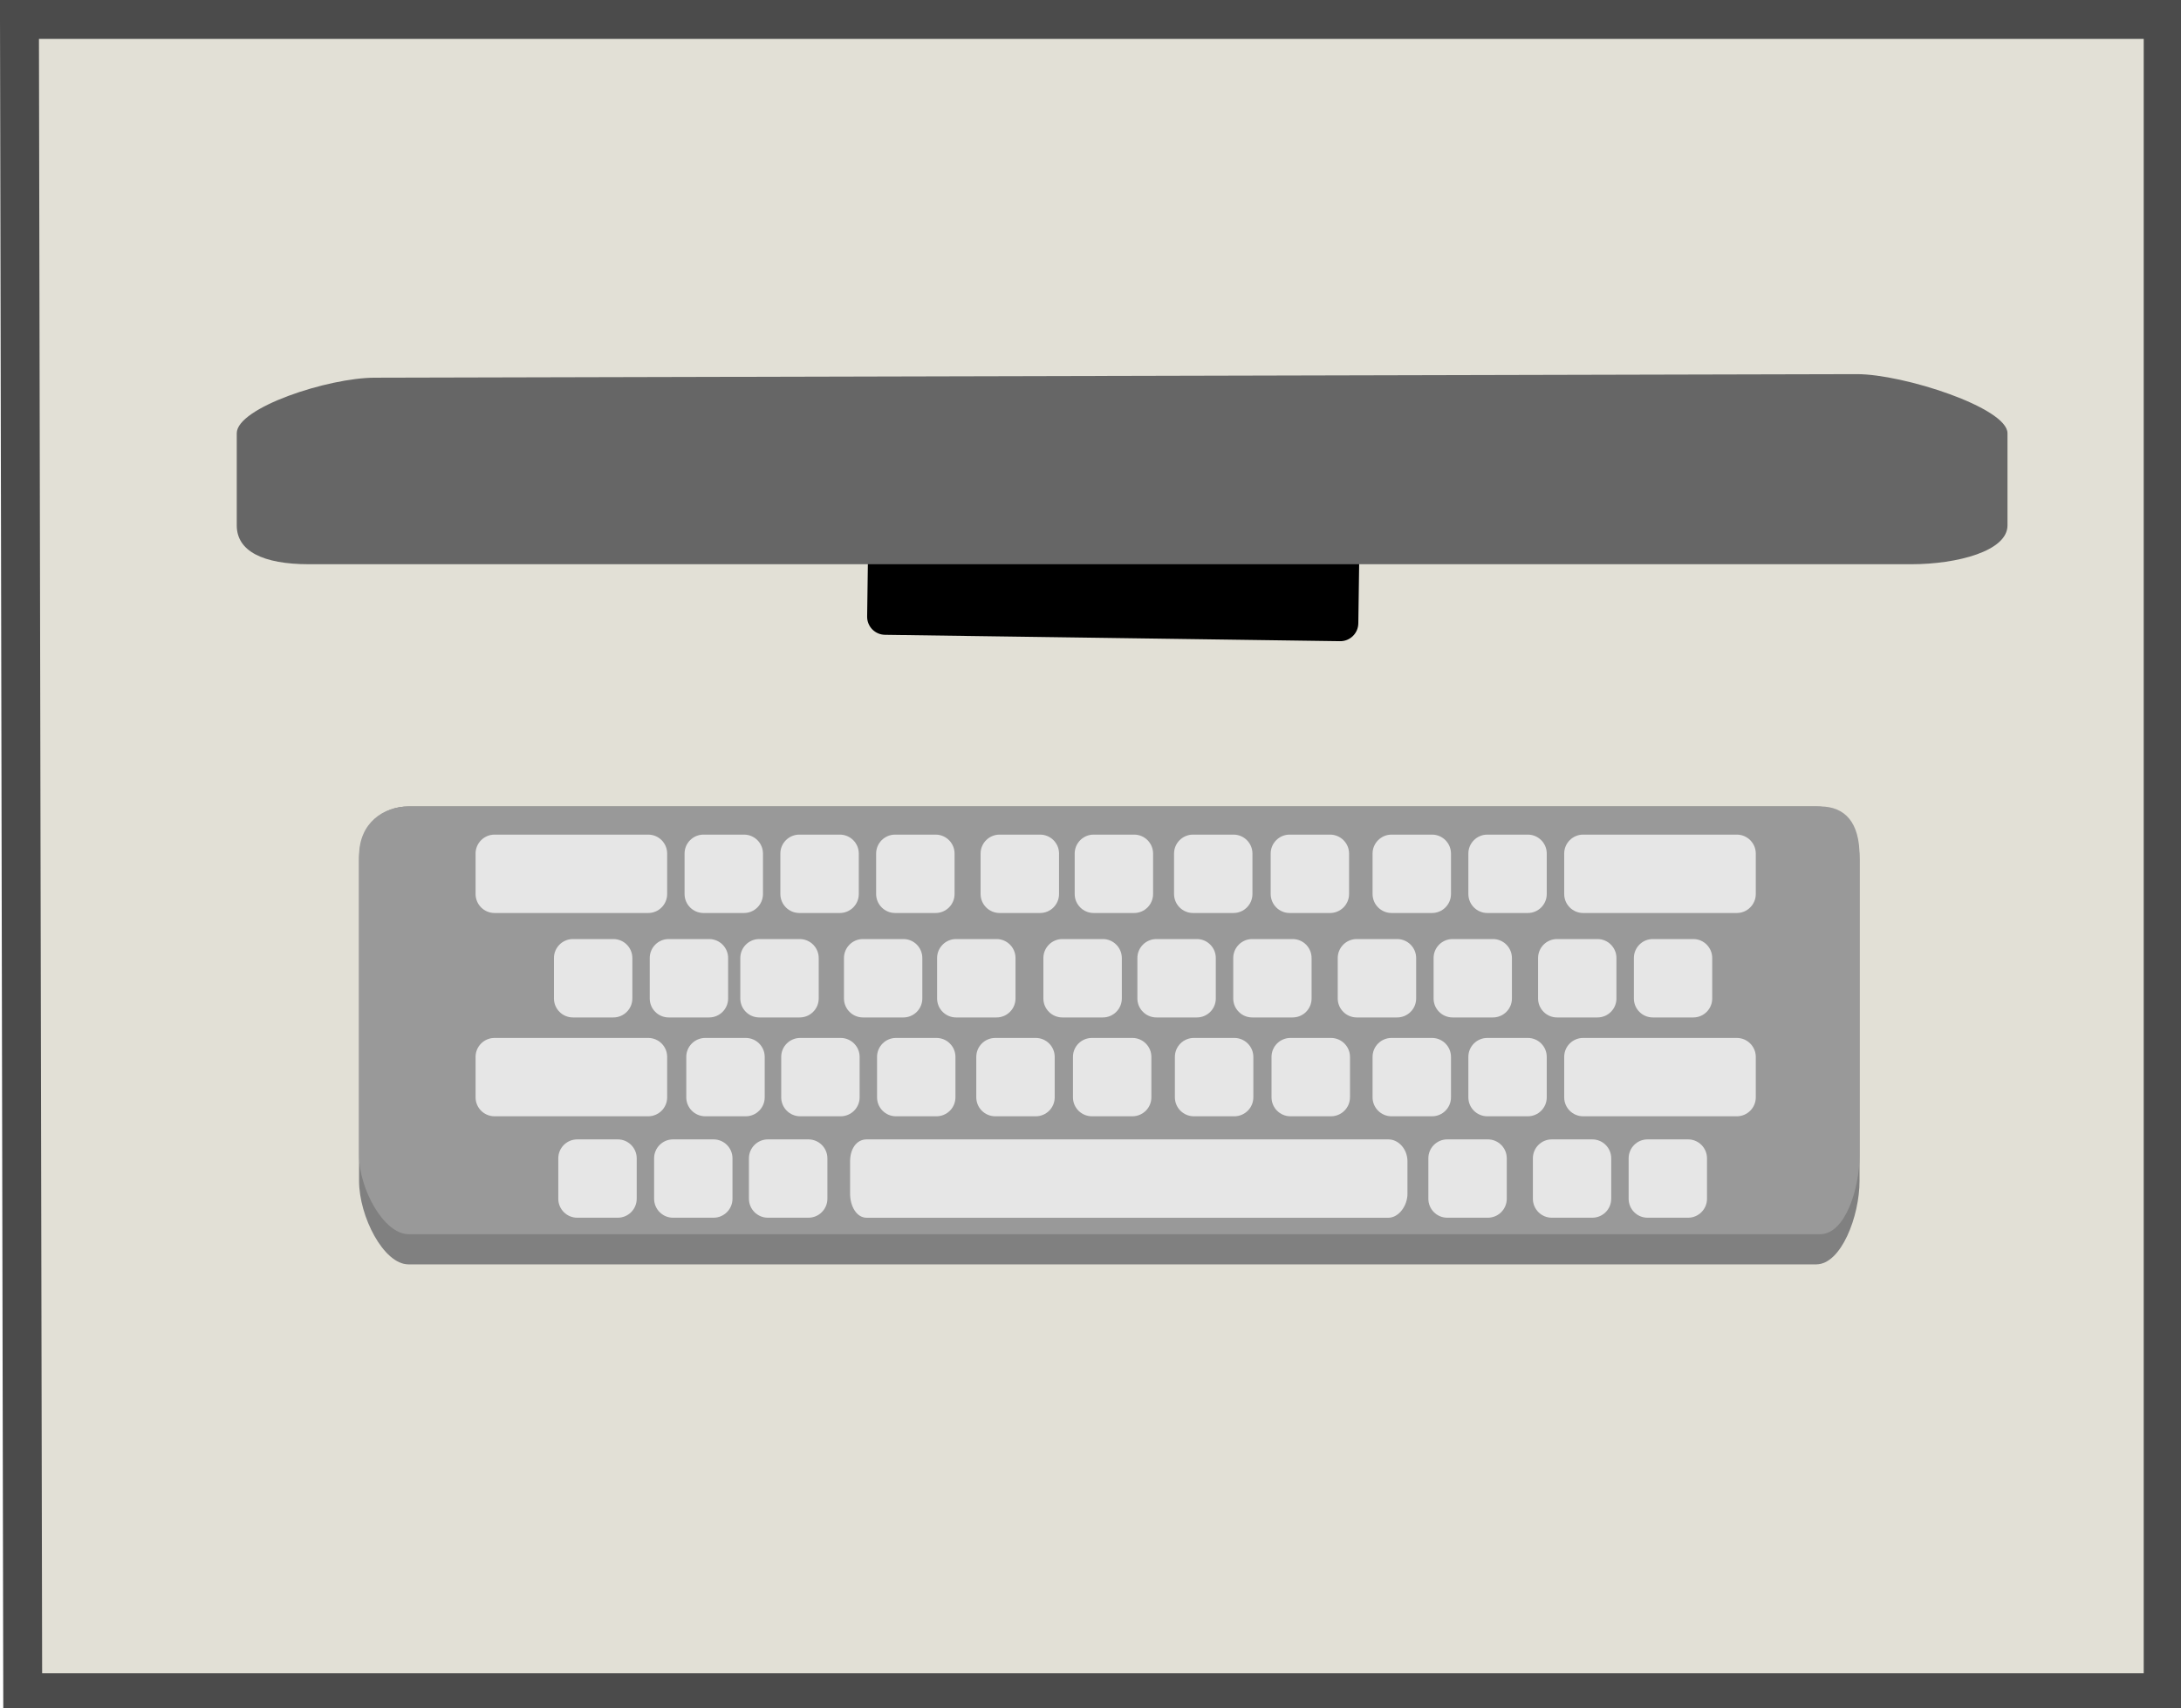
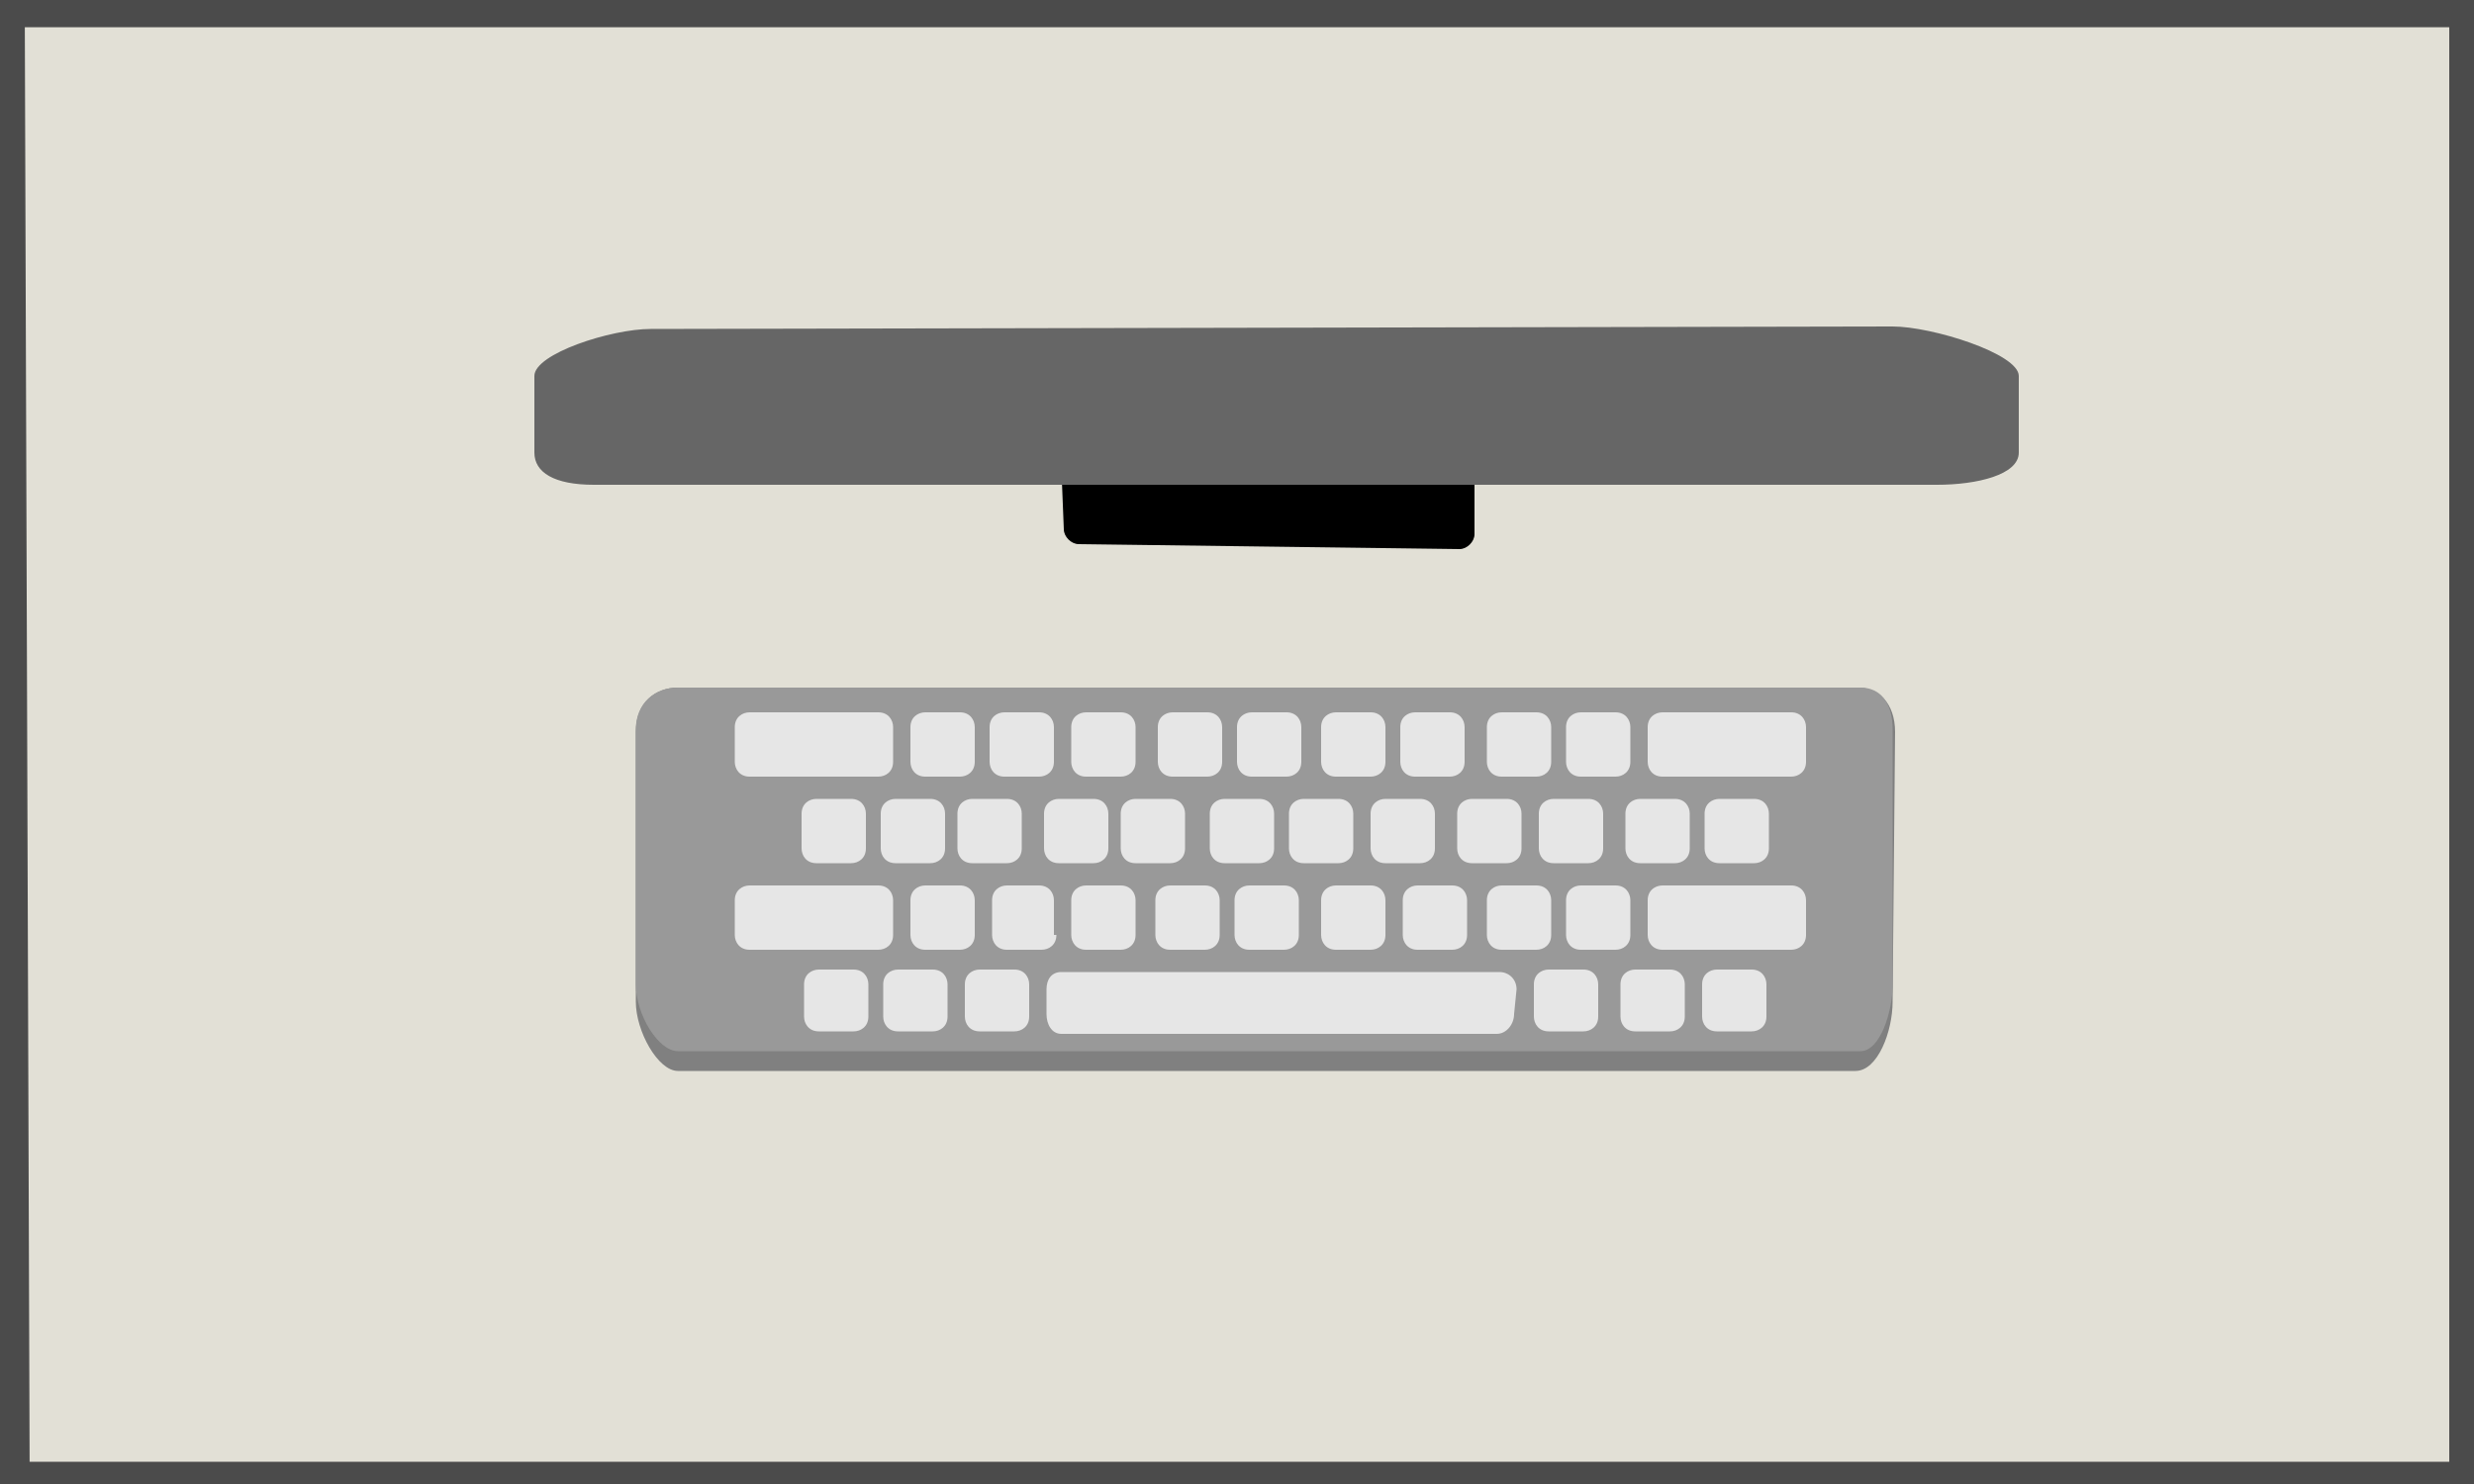
- <svg xmlns="http://www.w3.org/2000/svg" version="1.1" id="图层_1_x5F_复制" x="0px" y="0px" width="112.083px" height="87.749px" viewBox="0 0 112.083 87.749" enable-background="new 0 0 112.083 87.749" xml:space="preserve">
-   <polygon fill="#E2E0D6" stroke="#4B4B4B" stroke-width="2" stroke-miterlimit="10" points="111.167,0.999 111.167,86.999   1.167,86.999 1,0.999 " />
+ <svg xmlns="http://www.w3.org/2000/svg" version="1.1" id="图层_1_x5F_复制" x="0px" y="0px" viewBox="0 0 100 60" style="enable-background:new 0 0 100 60;" xml:space="preserve">
+   <style type="text/css">
+ 	.st0{fill:#E2E0D6;stroke:#4B4B4B;stroke-width:2;stroke-miterlimit:10;}
+ 	.st1{fill:#666666;}
+ 	.st2{fill:#808080;}
+ 	.st3{fill:#999999;}
+ 	.st4{fill:#E6E6E6;}
+ </style>
+   <polygon class="st0" points="100,0.1 100,60.1 0.2,60.1 0,0.1 " />
  <g id="monitor_5_">
-     <path d="M44.615,27.934c0.003-0.516,0.432-0.926,0.942-0.917l23.383,0.328c0.516,0.005,0.926,0.427,0.918,0.943l-0.053,3.747   c-0.006,0.514-0.429,0.928-0.942,0.919l-23.382-0.328c-0.517-0.006-0.926-0.43-0.918-0.943L44.615,27.934z" />
-     <path fill="#666666" d="M12.167,22.266c0-1.308,4.7-2.854,7.093-2.854l76.168-0.183c2.394,0,7.738,1.73,7.738,3.037v4.739   c0,1.308-2.561,1.994-4.953,1.994H15.881c-2.394,0-3.714-0.686-3.714-1.994V22.266z" />
+     <path d="M42.9,18.9c0-0.3,0.3-0.6,0.6-0.6L59,18.5c0.3,0,0.6,0.3,0.6,0.6v2.5c0,0.3-0.3,0.6-0.6,0.6L43.6,22   c-0.3,0-0.6-0.3-0.6-0.6L42.9,18.9z" />
+     <path class="st1" d="M21.6,15.2c0-0.9,3.1-1.9,4.7-1.9l50.2-0.1c1.6,0,5.1,1.1,5.1,2v3.1c0,0.9-1.7,1.3-3.3,1.3H24   c-1.6,0-2.4-0.5-2.4-1.3V15.2z" />
  </g>
  <g id="keyboard">
-     <path fill="#808080" d="M95.563,60.692c0,1.823-0.945,4.291-2.226,4.291H20.993c-1.281,0-2.541-2.468-2.541-4.291V44.183   c0-1.824,1.26-2.736,2.541-2.736h72.344c1.28,0,2.226,0.912,2.226,2.736V60.692L95.563,60.692z" />
-     <path fill="#999999" d="M95.563,59.391c0,1.702-0.739,4.041-2.025,4.041H21.001c-1.284,0-2.547-2.339-2.547-4.041V43.982   c0-1.7,1.263-2.535,2.547-2.535h72.537c1.288,0,2.025,0.835,2.025,2.535V59.391z" />
+     <path class="st2" d="M76.5,40.5c0,1.2-0.6,2.8-1.5,2.8H27.4c-0.8,0-1.7-1.6-1.7-2.8V29.6c0-1.2,0.8-1.8,1.7-1.8h47.7   c0.8,0,1.5,0.6,1.5,1.8L76.5,40.5L76.5,40.5z" />
+     <path class="st3" d="M76.5,39.8c0,1.1-0.5,2.7-1.3,2.7H27.4c-0.8,0-1.7-1.5-1.7-2.7V29.5c0-1.1,0.8-1.7,1.7-1.7h47.8   c0.8,0,1.3,0.6,1.3,1.7V39.8z" />
    <g id="key">
      <g id="line1_2_">
-         <path fill="#E6E6E6" d="M90.231,45.948c0,0.538-0.438,0.976-0.974,0.976h-7.898c-0.538,0-0.974-0.438-0.974-0.976v-2.079     c0-0.536,0.436-0.974,0.974-0.974h7.898c0.535,0,0.974,0.438,0.974,0.974V45.948z" />
-         <path fill="#E6E6E6" d="M39.21,45.948c0,0.538-0.438,0.976-0.974,0.976h-2.082c-0.538,0-0.974-0.438-0.974-0.976v-2.079     c0-0.536,0.436-0.974,0.974-0.974h2.082c0.536,0,0.974,0.438,0.974,0.974V45.948z" />
-         <path fill="#E6E6E6" d="M44.134,45.948c0,0.538-0.437,0.976-0.975,0.976H41.08c-0.54,0-0.977-0.438-0.977-0.976v-2.079     c0-0.536,0.438-0.974,0.977-0.974h2.079c0.538,0,0.975,0.438,0.975,0.974V45.948z" />
-         <path fill="#E6E6E6" d="M49.056,45.948c0,0.538-0.437,0.976-0.975,0.976h-2.081c-0.537,0-0.975-0.438-0.975-0.976v-2.079     c0-0.536,0.438-0.974,0.975-0.974h2.081c0.538,0,0.975,0.438,0.975,0.974V45.948z" />
-         <path fill="#E6E6E6" d="M54.425,45.948c0,0.538-0.436,0.976-0.975,0.976h-2.08c-0.538,0-0.977-0.438-0.977-0.976v-2.079     c0-0.536,0.438-0.974,0.977-0.974h2.08c0.539,0,0.975,0.438,0.975,0.974V45.948z" />
-         <path fill="#E6E6E6" d="M59.258,45.948c0,0.538-0.436,0.976-0.974,0.976h-2.081c-0.537,0-0.974-0.438-0.974-0.976v-2.079     c0-0.536,0.438-0.974,0.974-0.974h2.081c0.538,0,0.974,0.438,0.974,0.974V45.948z" />
-         <path fill="#E6E6E6" d="M64.364,45.948c0,0.538-0.436,0.976-0.974,0.976h-2.079c-0.538,0-0.976-0.438-0.976-0.976v-2.079     c0-0.536,0.438-0.974,0.976-0.974h2.079c0.538,0,0.974,0.438,0.974,0.974V45.948z" />
-         <path fill="#E6E6E6" d="M69.33,45.948c0,0.538-0.44,0.976-0.976,0.976h-2.079c-0.536,0-0.974-0.438-0.974-0.976v-2.079     c0-0.536,0.438-0.974,0.974-0.974h2.079c0.535,0,0.976,0.438,0.976,0.974V45.948z" />
-         <path fill="#E6E6E6" d="M74.567,45.948c0,0.538-0.436,0.976-0.974,0.976h-2.081c-0.536,0-0.975-0.438-0.975-0.976v-2.079     c0-0.536,0.438-0.974,0.975-0.974h2.081c0.538,0,0.974,0.438,0.974,0.974V45.948z" />
-         <path fill="#E6E6E6" d="M79.489,45.948c0,0.538-0.435,0.976-0.974,0.976h-2.078c-0.541,0-0.977-0.438-0.977-0.976v-2.079     c0-0.536,0.436-0.974,0.977-0.974h2.078c0.539,0,0.974,0.438,0.974,0.974V45.948z" />
-         <path fill="#E6E6E6" d="M34.286,45.948c0,0.538-0.437,0.976-0.975,0.976h-7.895c-0.54,0-0.976-0.438-0.976-0.976v-2.079     c0-0.536,0.437-0.974,0.976-0.974h7.895c0.54,0,0.975,0.438,0.975,0.974V45.948z" />
+         <path class="st4" d="M73,30.8c0,0.4-0.3,0.6-0.6,0.6h-5.2c-0.4,0-0.6-0.3-0.6-0.6v-1.4c0-0.4,0.3-0.6,0.6-0.6h5.2     c0.4,0,0.6,0.3,0.6,0.6V30.8z" />
+         <path class="st4" d="M39.4,30.8c0,0.4-0.3,0.6-0.6,0.6h-1.4c-0.4,0-0.6-0.3-0.6-0.6v-1.4c0-0.4,0.3-0.6,0.6-0.6h1.4     c0.4,0,0.6,0.3,0.6,0.6V30.8z" />
+         <path class="st4" d="M42.6,30.8c0,0.4-0.3,0.6-0.6,0.6h-1.4c-0.4,0-0.6-0.3-0.6-0.6v-1.4c0-0.4,0.3-0.6,0.6-0.6H42     c0.4,0,0.6,0.3,0.6,0.6V30.8z" />
+         <path class="st4" d="M45.9,30.8c0,0.4-0.3,0.6-0.6,0.6h-1.4c-0.4,0-0.6-0.3-0.6-0.6v-1.4c0-0.4,0.3-0.6,0.6-0.6h1.4     c0.4,0,0.6,0.3,0.6,0.6V30.8z" />
+         <path class="st4" d="M49.4,30.8c0,0.4-0.3,0.6-0.6,0.6h-1.4c-0.4,0-0.6-0.3-0.6-0.6v-1.4c0-0.4,0.3-0.6,0.6-0.6h1.4     c0.4,0,0.6,0.3,0.6,0.6V30.8z" />
+         <path class="st4" d="M52.6,30.8c0,0.4-0.3,0.6-0.6,0.6h-1.4c-0.4,0-0.6-0.3-0.6-0.6v-1.4c0-0.4,0.3-0.6,0.6-0.6H52     c0.4,0,0.6,0.3,0.6,0.6V30.8z" />
+         <path class="st4" d="M56,30.8c0,0.4-0.3,0.6-0.6,0.6H54c-0.4,0-0.6-0.3-0.6-0.6v-1.4c0-0.4,0.3-0.6,0.6-0.6h1.4     c0.4,0,0.6,0.3,0.6,0.6V30.8z" />
+         <path class="st4" d="M59.2,30.8c0,0.4-0.3,0.6-0.6,0.6h-1.4c-0.4,0-0.6-0.3-0.6-0.6v-1.4c0-0.4,0.3-0.6,0.6-0.6h1.4     c0.4,0,0.6,0.3,0.6,0.6V30.8z" />
+         <path class="st4" d="M62.7,30.8c0,0.4-0.3,0.6-0.6,0.6h-1.4c-0.4,0-0.6-0.3-0.6-0.6v-1.4c0-0.4,0.3-0.6,0.6-0.6h1.4     c0.4,0,0.6,0.3,0.6,0.6V30.8z" />
+         <path class="st4" d="M65.9,30.8c0,0.4-0.3,0.6-0.6,0.6h-1.4c-0.4,0-0.6-0.3-0.6-0.6v-1.4c0-0.4,0.3-0.6,0.6-0.6h1.4     c0.4,0,0.6,0.3,0.6,0.6V30.8z" />
+         <path class="st4" d="M36.1,30.8c0,0.4-0.3,0.6-0.6,0.6h-5.2c-0.4,0-0.6-0.3-0.6-0.6v-1.4c0-0.4,0.3-0.6,0.6-0.6h5.2     c0.4,0,0.6,0.3,0.6,0.6V30.8z" />
      </g>
      <g id="line2">
-         <path fill="#E6E6E6" d="M32.497,51.318c0,0.536-0.438,0.974-0.976,0.974h-2.078c-0.538,0-0.975-0.438-0.975-0.974v-2.079     c0-0.538,0.437-0.976,0.975-0.976h2.078c0.538,0,0.976,0.438,0.976,0.976V51.318z" />
-         <path fill="#E6E6E6" d="M37.419,51.318c0,0.536-0.438,0.974-0.974,0.974h-2.081c-0.539,0-0.974-0.438-0.974-0.974v-2.079     c0-0.538,0.435-0.976,0.974-0.976h2.081c0.537,0,0.974,0.438,0.974,0.976V51.318z" />
-         <path fill="#E6E6E6" d="M42.074,51.318c0,0.536-0.438,0.974-0.976,0.974h-2.079c-0.538,0-0.974-0.438-0.974-0.974v-2.079     c0-0.538,0.436-0.976,0.974-0.976h2.079c0.538,0,0.976,0.438,0.976,0.976V51.318z" />
-         <path fill="#E6E6E6" d="M47.399,51.318c0,0.536-0.438,0.974-0.972,0.974h-2.081c-0.536,0-0.974-0.438-0.974-0.974v-2.079     c0-0.538,0.438-0.976,0.974-0.976h2.081c0.539,0,0.972,0.438,0.972,0.976V51.318z" />
-         <path fill="#E6E6E6" d="M52.188,51.318c0,0.536-0.438,0.974-0.975,0.974h-2.081c-0.536,0-0.974-0.438-0.974-0.974v-2.079     c0-0.538,0.438-0.976,0.974-0.976h2.081c0.538,0,0.975,0.438,0.975,0.976V51.318z" />
-         <path fill="#E6E6E6" d="M57.651,51.318c0,0.536-0.438,0.974-0.974,0.974h-2.082c-0.538,0-0.975-0.438-0.975-0.974v-2.079     c0-0.538,0.438-0.976,0.975-0.976h2.082c0.536,0,0.974,0.438,0.974,0.976V51.318z" />
-         <path fill="#E6E6E6" d="M62.481,51.318c0,0.536-0.436,0.974-0.972,0.974h-2.081c-0.538,0-0.977-0.438-0.977-0.974v-2.079     c0-0.538,0.438-0.976,0.977-0.976h2.081c0.536,0,0.972,0.438,0.972,0.976V51.318z" />
-         <path fill="#E6E6E6" d="M67.403,51.318c0,0.536-0.433,0.974-0.974,0.974h-2.081c-0.533,0-0.971-0.438-0.971-0.974v-2.079     c0-0.538,0.438-0.976,0.971-0.976h2.081c0.541,0,0.974,0.438,0.974,0.976V51.318z" />
-         <path fill="#E6E6E6" d="M72.777,51.318c0,0.536-0.438,0.974-0.977,0.974h-2.079c-0.535,0-0.974-0.438-0.974-0.974v-2.079     c0-0.538,0.438-0.976,0.974-0.976H71.8c0.538,0,0.977,0.438,0.977,0.976V51.318z" />
-         <path fill="#E6E6E6" d="M77.699,51.318c0,0.536-0.438,0.974-0.974,0.974h-2.076c-0.541,0-0.976-0.438-0.976-0.974v-2.079     c0-0.538,0.435-0.976,0.976-0.976h2.076c0.536,0,0.974,0.438,0.974,0.976V51.318z" />
-         <path fill="#E6E6E6" d="M83.07,51.318c0,0.536-0.436,0.974-0.974,0.974h-2.079c-0.538,0-0.974-0.438-0.974-0.974v-2.079     c0-0.538,0.436-0.976,0.974-0.976h2.079c0.538,0,0.974,0.438,0.974,0.976V51.318z" />
-         <path fill="#E6E6E6" d="M87.992,51.318c0,0.536-0.435,0.974-0.971,0.974H84.94c-0.541,0-0.974-0.438-0.974-0.974v-2.079     c0-0.538,0.433-0.976,0.974-0.976h2.081c0.536,0,0.971,0.438,0.971,0.976V51.318z" />
+         <path class="st4" d="M35,34.3c0,0.4-0.3,0.6-0.6,0.6H33c-0.4,0-0.6-0.3-0.6-0.6v-1.4c0-0.4,0.3-0.6,0.6-0.6h1.4     c0.4,0,0.6,0.3,0.6,0.6V34.3z" />
+         <path class="st4" d="M38.2,34.3c0,0.4-0.3,0.6-0.6,0.6h-1.4c-0.4,0-0.6-0.3-0.6-0.6v-1.4c0-0.4,0.3-0.6,0.6-0.6h1.4     c0.4,0,0.6,0.3,0.6,0.6V34.3z" />
+         <path class="st4" d="M41.3,34.3c0,0.4-0.3,0.6-0.6,0.6h-1.4c-0.4,0-0.6-0.3-0.6-0.6v-1.4c0-0.4,0.3-0.6,0.6-0.6h1.4     c0.4,0,0.6,0.3,0.6,0.6V34.3z" />
+         <path class="st4" d="M44.8,34.3c0,0.4-0.3,0.6-0.6,0.6h-1.4c-0.4,0-0.6-0.3-0.6-0.6v-1.4c0-0.4,0.3-0.6,0.6-0.6h1.4     c0.4,0,0.6,0.3,0.6,0.6V34.3z" />
+         <path class="st4" d="M47.9,34.3c0,0.4-0.3,0.6-0.6,0.6h-1.4c-0.4,0-0.6-0.3-0.6-0.6v-1.4c0-0.4,0.3-0.6,0.6-0.6h1.4     c0.4,0,0.6,0.3,0.6,0.6V34.3z" />
+         <path class="st4" d="M51.5,34.3c0,0.4-0.3,0.6-0.6,0.6h-1.4c-0.4,0-0.6-0.3-0.6-0.6v-1.4c0-0.4,0.3-0.6,0.6-0.6h1.4     c0.4,0,0.6,0.3,0.6,0.6V34.3z" />
+         <path class="st4" d="M54.7,34.3c0,0.4-0.3,0.6-0.6,0.6h-1.4c-0.4,0-0.6-0.3-0.6-0.6v-1.4c0-0.4,0.3-0.6,0.6-0.6h1.4     c0.4,0,0.6,0.3,0.6,0.6V34.3z" />
+         <path class="st4" d="M58,34.3c0,0.4-0.3,0.6-0.6,0.6H56c-0.4,0-0.6-0.3-0.6-0.6v-1.4c0-0.4,0.3-0.6,0.6-0.6h1.4     c0.4,0,0.6,0.3,0.6,0.6V34.3z" />
+         <path class="st4" d="M61.5,34.3c0,0.4-0.3,0.6-0.6,0.6h-1.4c-0.4,0-0.6-0.3-0.6-0.6v-1.4c0-0.4,0.3-0.6,0.6-0.6h1.4     c0.4,0,0.6,0.3,0.6,0.6V34.3z" />
+         <path class="st4" d="M64.8,34.3c0,0.4-0.3,0.6-0.6,0.6h-1.4c-0.4,0-0.6-0.3-0.6-0.6v-1.4c0-0.4,0.3-0.6,0.6-0.6h1.4     c0.4,0,0.6,0.3,0.6,0.6V34.3z" />
+         <path class="st4" d="M68.3,34.3c0,0.4-0.3,0.6-0.6,0.6h-1.4c-0.4,0-0.6-0.3-0.6-0.6v-1.4c0-0.4,0.3-0.6,0.6-0.6h1.4     c0.4,0,0.6,0.3,0.6,0.6V34.3z" />
+         <path class="st4" d="M71.5,34.3c0,0.4-0.3,0.6-0.6,0.6h-1.4c-0.4,0-0.6-0.3-0.6-0.6v-1.4c0-0.4,0.3-0.6,0.6-0.6h1.4     c0.4,0,0.6,0.3,0.6,0.6C71.5,33,71.5,34.3,71.5,34.3z" />
      </g>
      <g id="line3_2_">
-         <path fill="#E6E6E6" d="M90.231,56.398c0,0.538-0.438,0.974-0.974,0.974h-7.898c-0.538,0-0.974-0.436-0.974-0.974v-2.079     c0-0.538,0.436-0.974,0.974-0.974h7.898c0.535,0,0.974,0.438,0.974,0.974V56.398z" />
-         <path fill="#E6E6E6" d="M39.299,56.398c0,0.538-0.437,0.974-0.975,0.974h-2.079c-0.539,0-0.977-0.436-0.977-0.974v-2.079     c0-0.538,0.438-0.974,0.977-0.974h2.079c0.539,0,0.975,0.438,0.975,0.974V56.398z" />
-         <path fill="#E6E6E6" d="M44.177,56.398c0,0.538-0.438,0.974-0.975,0.974h-2.079c-0.538,0-0.976-0.436-0.976-0.974v-2.079     c0-0.538,0.438-0.974,0.976-0.974h2.079c0.537,0,0.975,0.438,0.975,0.974V56.398z" />
-         <path fill="#E6E6E6" d="M49.101,56.398c0,0.538-0.438,0.974-0.975,0.974h-2.08c-0.539,0-0.974-0.436-0.974-0.974v-2.079     c0-0.538,0.438-0.974,0.974-0.974h2.08c0.537,0,0.975,0.438,0.975,0.974V56.398z" />
-         <path fill="#E6E6E6" d="M54.202,56.398c0,0.538-0.436,0.974-0.974,0.974h-2.079c-0.54,0-0.977-0.436-0.977-0.974v-2.079     c0-0.538,0.438-0.974,0.977-0.974h2.079c0.538,0,0.974,0.438,0.974,0.974V56.398z" />
-         <path fill="#E6E6E6" d="M59.17,56.398c0,0.538-0.438,0.974-0.976,0.974h-2.077c-0.541,0-0.977-0.436-0.977-0.974v-2.079     c0-0.538,0.436-0.974,0.977-0.974h2.077c0.538,0,0.976,0.438,0.976,0.974V56.398z" />
-         <path fill="#E6E6E6" d="M64.41,56.398c0,0.538-0.44,0.974-0.976,0.974h-2.079c-0.538,0-0.977-0.436-0.977-0.974v-2.079     c0-0.538,0.438-0.974,0.977-0.974h2.079c0.535,0,0.976,0.438,0.976,0.974V56.398z" />
-         <path fill="#E6E6E6" d="M69.376,56.398c0,0.538-0.44,0.974-0.977,0.974h-2.081c-0.536,0-0.974-0.436-0.974-0.974v-2.079     c0-0.538,0.438-0.974,0.974-0.974H68.4c0.536,0,0.977,0.438,0.977,0.974V56.398z" />
-         <path fill="#E6E6E6" d="M74.567,56.398c0,0.538-0.436,0.974-0.974,0.974h-2.081c-0.536,0-0.975-0.436-0.975-0.974v-2.079     c0-0.538,0.438-0.974,0.975-0.974h2.081c0.538,0,0.974,0.438,0.974,0.974V56.398z" />
-         <path fill="#E6E6E6" d="M79.489,56.398c0,0.538-0.435,0.974-0.974,0.974h-2.078c-0.541,0-0.977-0.436-0.977-0.974v-2.079     c0-0.538,0.436-0.974,0.977-0.974h2.078c0.539,0,0.974,0.438,0.974,0.974V56.398z" />
-         <path fill="#E6E6E6" d="M34.286,56.398c0,0.538-0.437,0.974-0.975,0.974h-7.895c-0.54,0-0.976-0.436-0.976-0.974v-2.079     c0-0.538,0.437-0.974,0.976-0.974h7.895c0.54,0,0.975,0.438,0.975,0.974V56.398z" />
+         <path class="st4" d="M73,37.8c0,0.4-0.3,0.6-0.6,0.6h-5.2c-0.4,0-0.6-0.3-0.6-0.6v-1.4c0-0.4,0.3-0.6,0.6-0.6h5.2     c0.4,0,0.6,0.3,0.6,0.6V37.8z" />
+         <path class="st4" d="M39.4,37.8c0,0.4-0.3,0.6-0.6,0.6h-1.4c-0.4,0-0.6-0.3-0.6-0.6v-1.4c0-0.4,0.3-0.6,0.6-0.6h1.4     c0.4,0,0.6,0.3,0.6,0.6V37.8z" />
+         <path class="st4" d="M42.7,37.8c0,0.4-0.3,0.6-0.6,0.6h-1.4c-0.4,0-0.6-0.3-0.6-0.6v-1.4c0-0.4,0.3-0.6,0.6-0.6H42     c0.4,0,0.6,0.3,0.6,0.6v1.4H42.7z" />
+         <path class="st4" d="M45.9,37.8c0,0.4-0.3,0.6-0.6,0.6h-1.4c-0.4,0-0.6-0.3-0.6-0.6v-1.4c0-0.4,0.3-0.6,0.6-0.6h1.4     c0.4,0,0.6,0.3,0.6,0.6V37.8z" />
+         <path class="st4" d="M49.3,37.8c0,0.4-0.3,0.6-0.6,0.6h-1.4c-0.4,0-0.6-0.3-0.6-0.6v-1.4c0-0.4,0.3-0.6,0.6-0.6h1.4     c0.4,0,0.6,0.3,0.6,0.6V37.8z" />
+         <path class="st4" d="M52.5,37.8c0,0.4-0.3,0.6-0.6,0.6h-1.4c-0.4,0-0.6-0.3-0.6-0.6v-1.4c0-0.4,0.3-0.6,0.6-0.6h1.4     c0.4,0,0.6,0.3,0.6,0.6V37.8z" />
+         <path class="st4" d="M56,37.8c0,0.4-0.3,0.6-0.6,0.6H54c-0.4,0-0.6-0.3-0.6-0.6v-1.4c0-0.4,0.3-0.6,0.6-0.6h1.4     c0.4,0,0.6,0.3,0.6,0.6V37.8z" />
+         <path class="st4" d="M59.3,37.8c0,0.4-0.3,0.6-0.6,0.6h-1.4c-0.4,0-0.6-0.3-0.6-0.6v-1.4c0-0.4,0.3-0.6,0.6-0.6h1.4     c0.4,0,0.6,0.3,0.6,0.6V37.8L59.3,37.8z" />
+         <path class="st4" d="M62.7,37.8c0,0.4-0.3,0.6-0.6,0.6h-1.4c-0.4,0-0.6-0.3-0.6-0.6v-1.4c0-0.4,0.3-0.6,0.6-0.6h1.4     c0.4,0,0.6,0.3,0.6,0.6V37.8z" />
+         <path class="st4" d="M65.9,37.8c0,0.4-0.3,0.6-0.6,0.6h-1.4c-0.4,0-0.6-0.3-0.6-0.6v-1.4c0-0.4,0.3-0.6,0.6-0.6h1.4     c0.4,0,0.6,0.3,0.6,0.6V37.8z" />
+         <path class="st4" d="M36.1,37.8c0,0.4-0.3,0.6-0.6,0.6h-5.2c-0.4,0-0.6-0.3-0.6-0.6v-1.4c0-0.4,0.3-0.6,0.6-0.6h5.2     c0.4,0,0.6,0.3,0.6,0.6V37.8z" />
      </g>
      <g id="line4">
-         <path fill="#E6E6E6" d="M32.721,61.609c0,0.541-0.438,0.976-0.976,0.976h-2.079c-0.538,0-0.975-0.435-0.975-0.976v-2.076     c0-0.539,0.438-0.974,0.975-0.974h2.079c0.538,0,0.976,0.435,0.976,0.974V61.609z" />
-         <path fill="#E6E6E6" d="M37.643,61.609c0,0.541-0.438,0.976-0.975,0.976h-2.079c-0.537,0-0.974-0.435-0.974-0.976v-2.076     c0-0.539,0.437-0.974,0.974-0.974h2.079c0.537,0,0.975,0.435,0.975,0.974V61.609z" />
-         <path fill="#E6E6E6" d="M42.52,61.609c0,0.541-0.439,0.976-0.977,0.976h-2.08c-0.537,0-0.975-0.435-0.975-0.976v-2.076     c0-0.539,0.438-0.974,0.975-0.974h2.08c0.537,0,0.977,0.435,0.977,0.974V61.609z" />
-         <path fill="#E6E6E6" d="M77.434,61.609c0,0.541-0.436,0.976-0.977,0.976h-2.079c-0.538,0-0.974-0.435-0.974-0.976v-2.076     c0-0.539,0.436-0.974,0.974-0.974h2.079c0.541,0,0.977,0.435,0.977,0.974V61.609z" />
-         <path fill="#E6E6E6" d="M82.801,61.609c0,0.541-0.435,0.976-0.976,0.976H79.75c-0.538,0-0.974-0.435-0.974-0.976v-2.076     c0-0.539,0.436-0.974,0.974-0.974h2.076c0.541,0,0.976,0.435,0.976,0.974V61.609z" />
-         <path fill="#E6E6E6" d="M87.724,61.609c0,0.541-0.436,0.976-0.974,0.976h-2.079c-0.54,0-0.974-0.435-0.974-0.976v-2.076     c0-0.539,0.434-0.974,0.974-0.974h2.079c0.538,0,0.974,0.435,0.974,0.974V61.609z" />
-         <path fill="#E6E6E6" d="M72.331,61.353c0,0.616-0.448,1.234-0.986,1.234H44.542c-0.539,0-0.855-0.618-0.855-1.234v-1.669     c0-0.618,0.317-1.125,0.855-1.125h26.802c0.538,0,0.986,0.51,0.986,1.125V61.353L72.331,61.353z" />
+         <path class="st4" d="M35.1,41.1c0,0.4-0.3,0.6-0.6,0.6h-1.4c-0.4,0-0.6-0.3-0.6-0.6v-1.3c0-0.4,0.3-0.6,0.6-0.6h1.4     c0.4,0,0.6,0.3,0.6,0.6V41.1z" />
+         <path class="st4" d="M38.3,41.1c0,0.4-0.3,0.6-0.6,0.6h-1.4c-0.4,0-0.6-0.3-0.6-0.6v-1.3c0-0.4,0.3-0.6,0.6-0.6h1.4     c0.4,0,0.6,0.3,0.6,0.6V41.1z" />
+         <path class="st4" d="M41.6,41.1c0,0.4-0.3,0.6-0.6,0.6h-1.4c-0.4,0-0.6-0.3-0.6-0.6v-1.3c0-0.4,0.3-0.6,0.6-0.6H41     c0.4,0,0.6,0.3,0.6,0.6V41.1z" />
+         <path class="st4" d="M64.6,41.1c0,0.4-0.3,0.6-0.6,0.6h-1.4c-0.4,0-0.6-0.3-0.6-0.6v-1.3c0-0.4,0.3-0.6,0.6-0.6H64     c0.4,0,0.6,0.3,0.6,0.6V41.1z" />
+         <path class="st4" d="M68.1,41.1c0,0.4-0.3,0.6-0.6,0.6h-1.4c-0.4,0-0.6-0.3-0.6-0.6v-1.3c0-0.4,0.3-0.6,0.6-0.6h1.4     c0.4,0,0.6,0.3,0.6,0.6V41.1L68.1,41.1z" />
+         <path class="st4" d="M71.4,41.1c0,0.4-0.3,0.6-0.6,0.6h-1.4c-0.4,0-0.6-0.3-0.6-0.6v-1.3c0-0.4,0.3-0.6,0.6-0.6h1.4     c0.4,0,0.6,0.3,0.6,0.6V41.1z" />
+         <path class="st4" d="M61.2,41c0,0.4-0.3,0.8-0.7,0.8H42.9c-0.4,0-0.6-0.4-0.6-0.8V40c0-0.4,0.2-0.7,0.6-0.7h17.7     c0.4,0,0.7,0.3,0.7,0.7L61.2,41L61.2,41z" />
      </g>
    </g>
  </g>
</svg>
